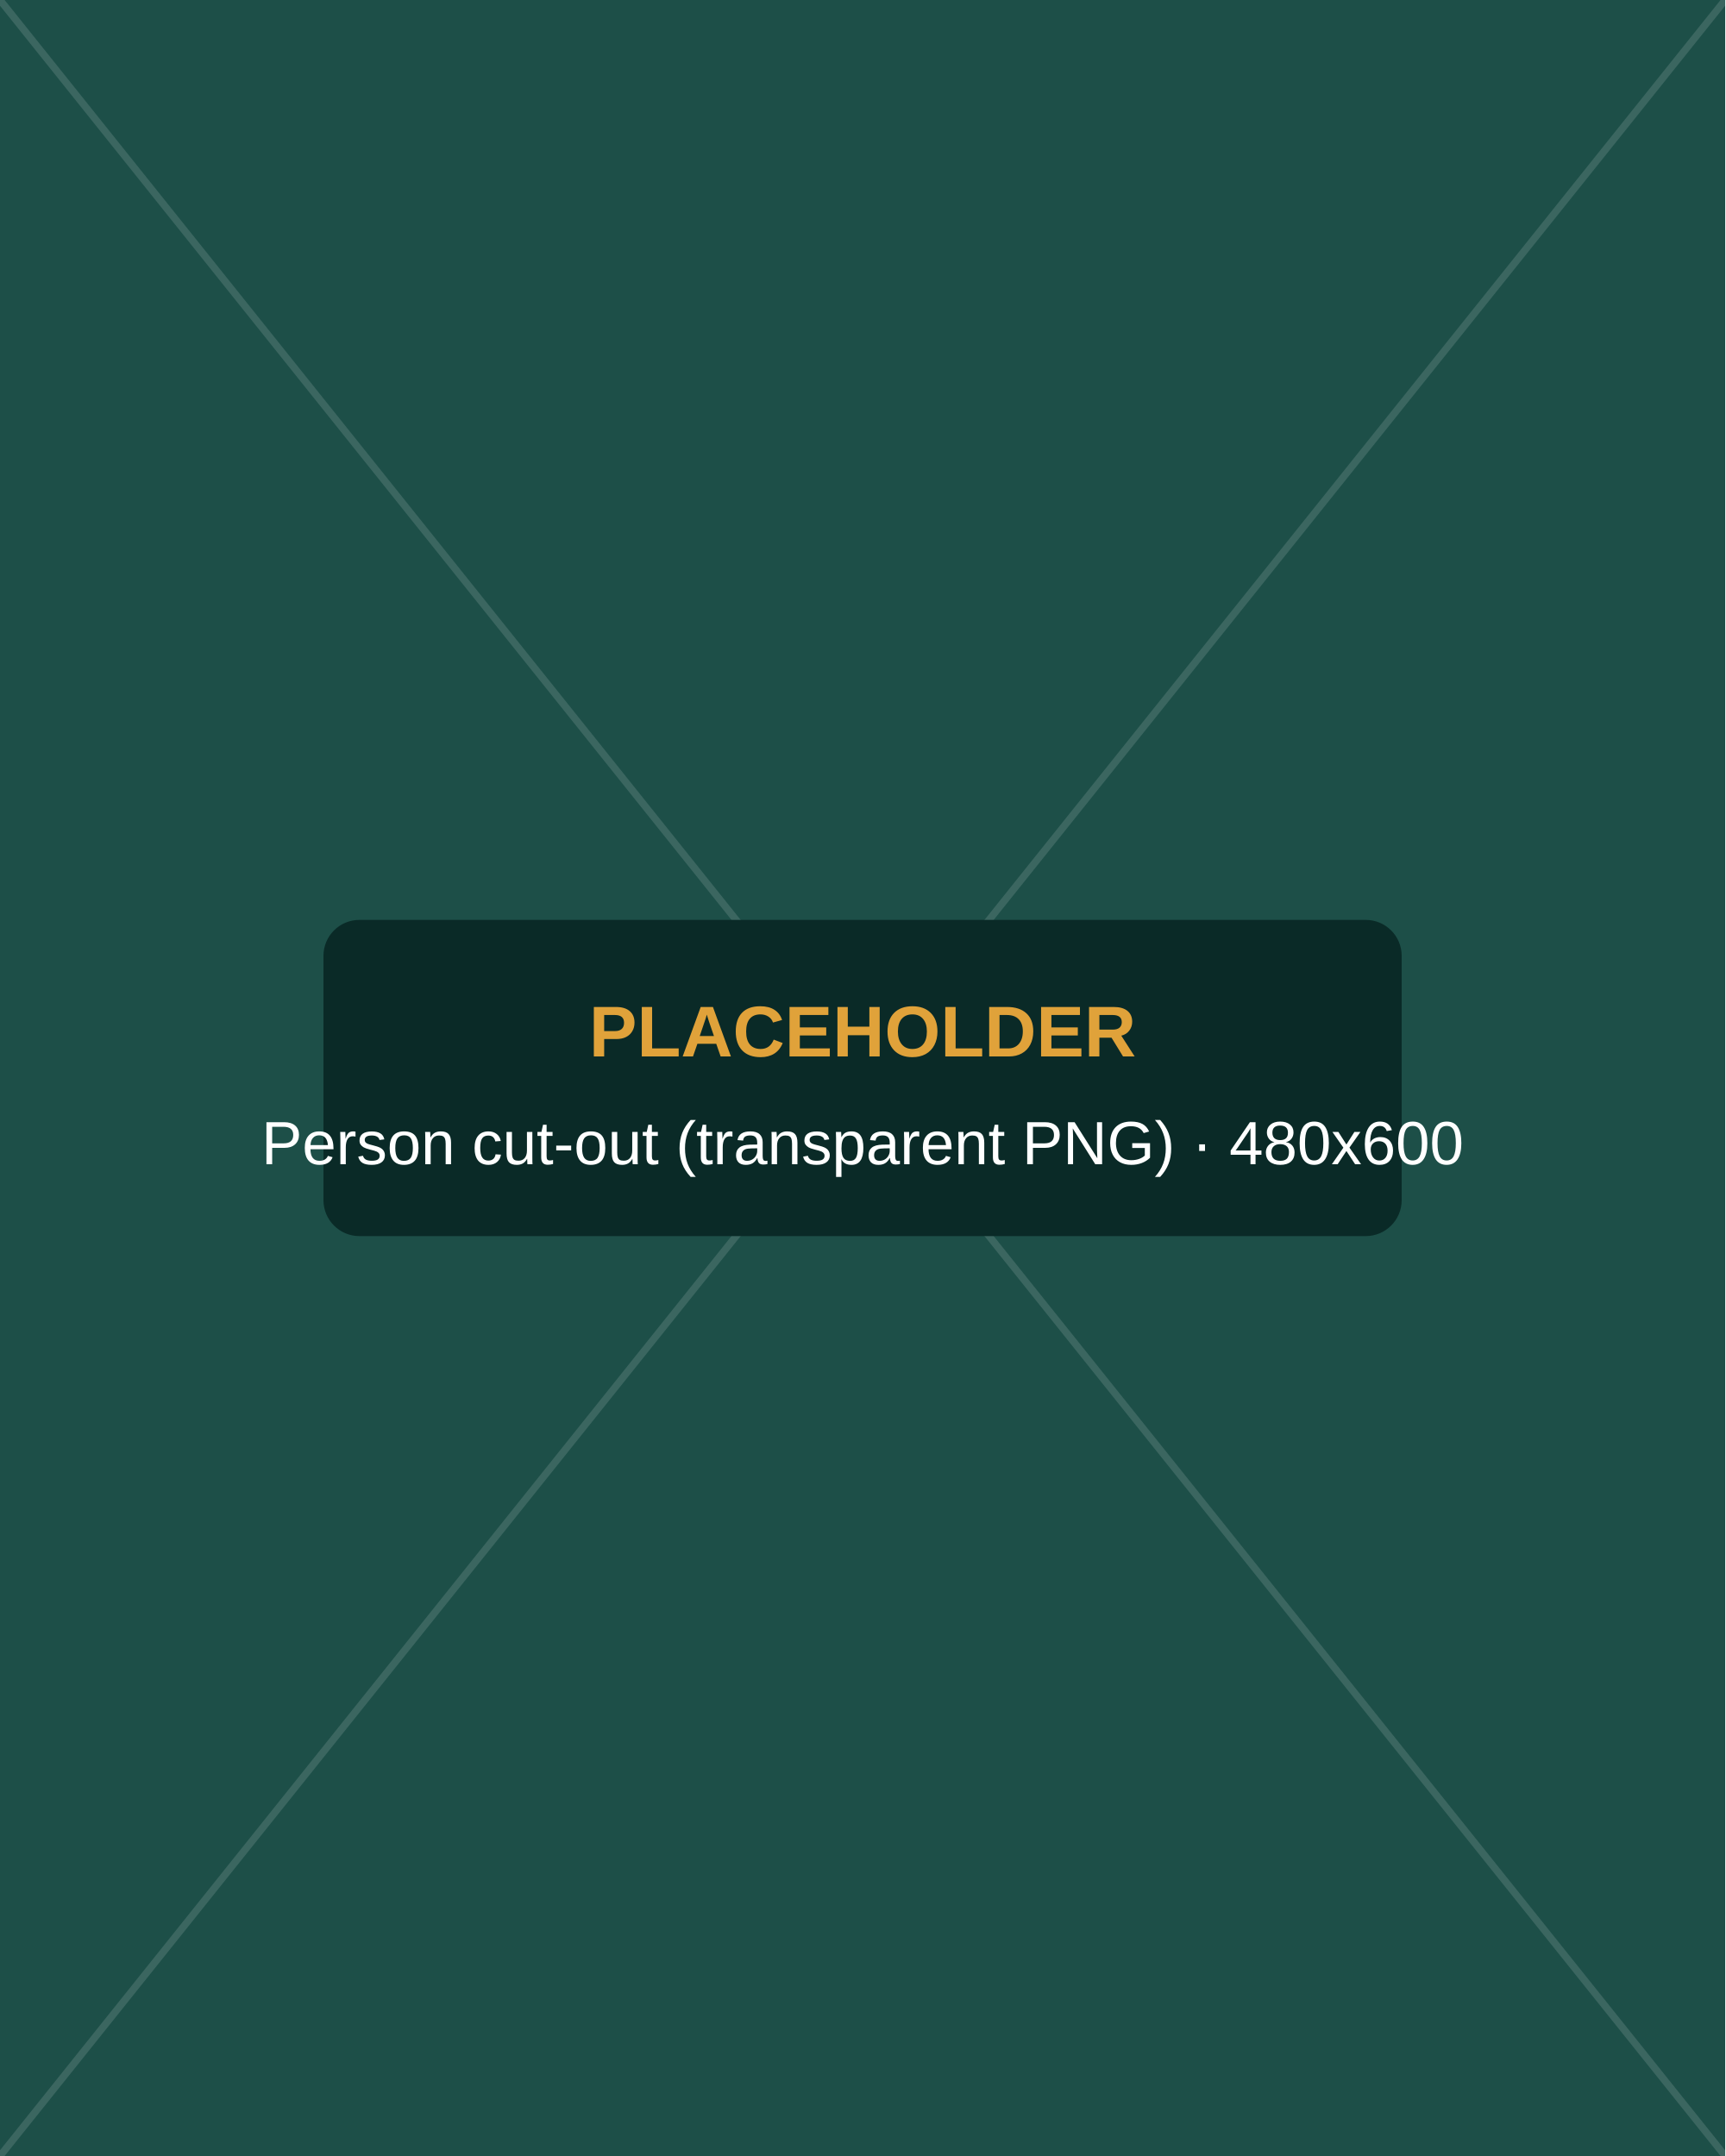
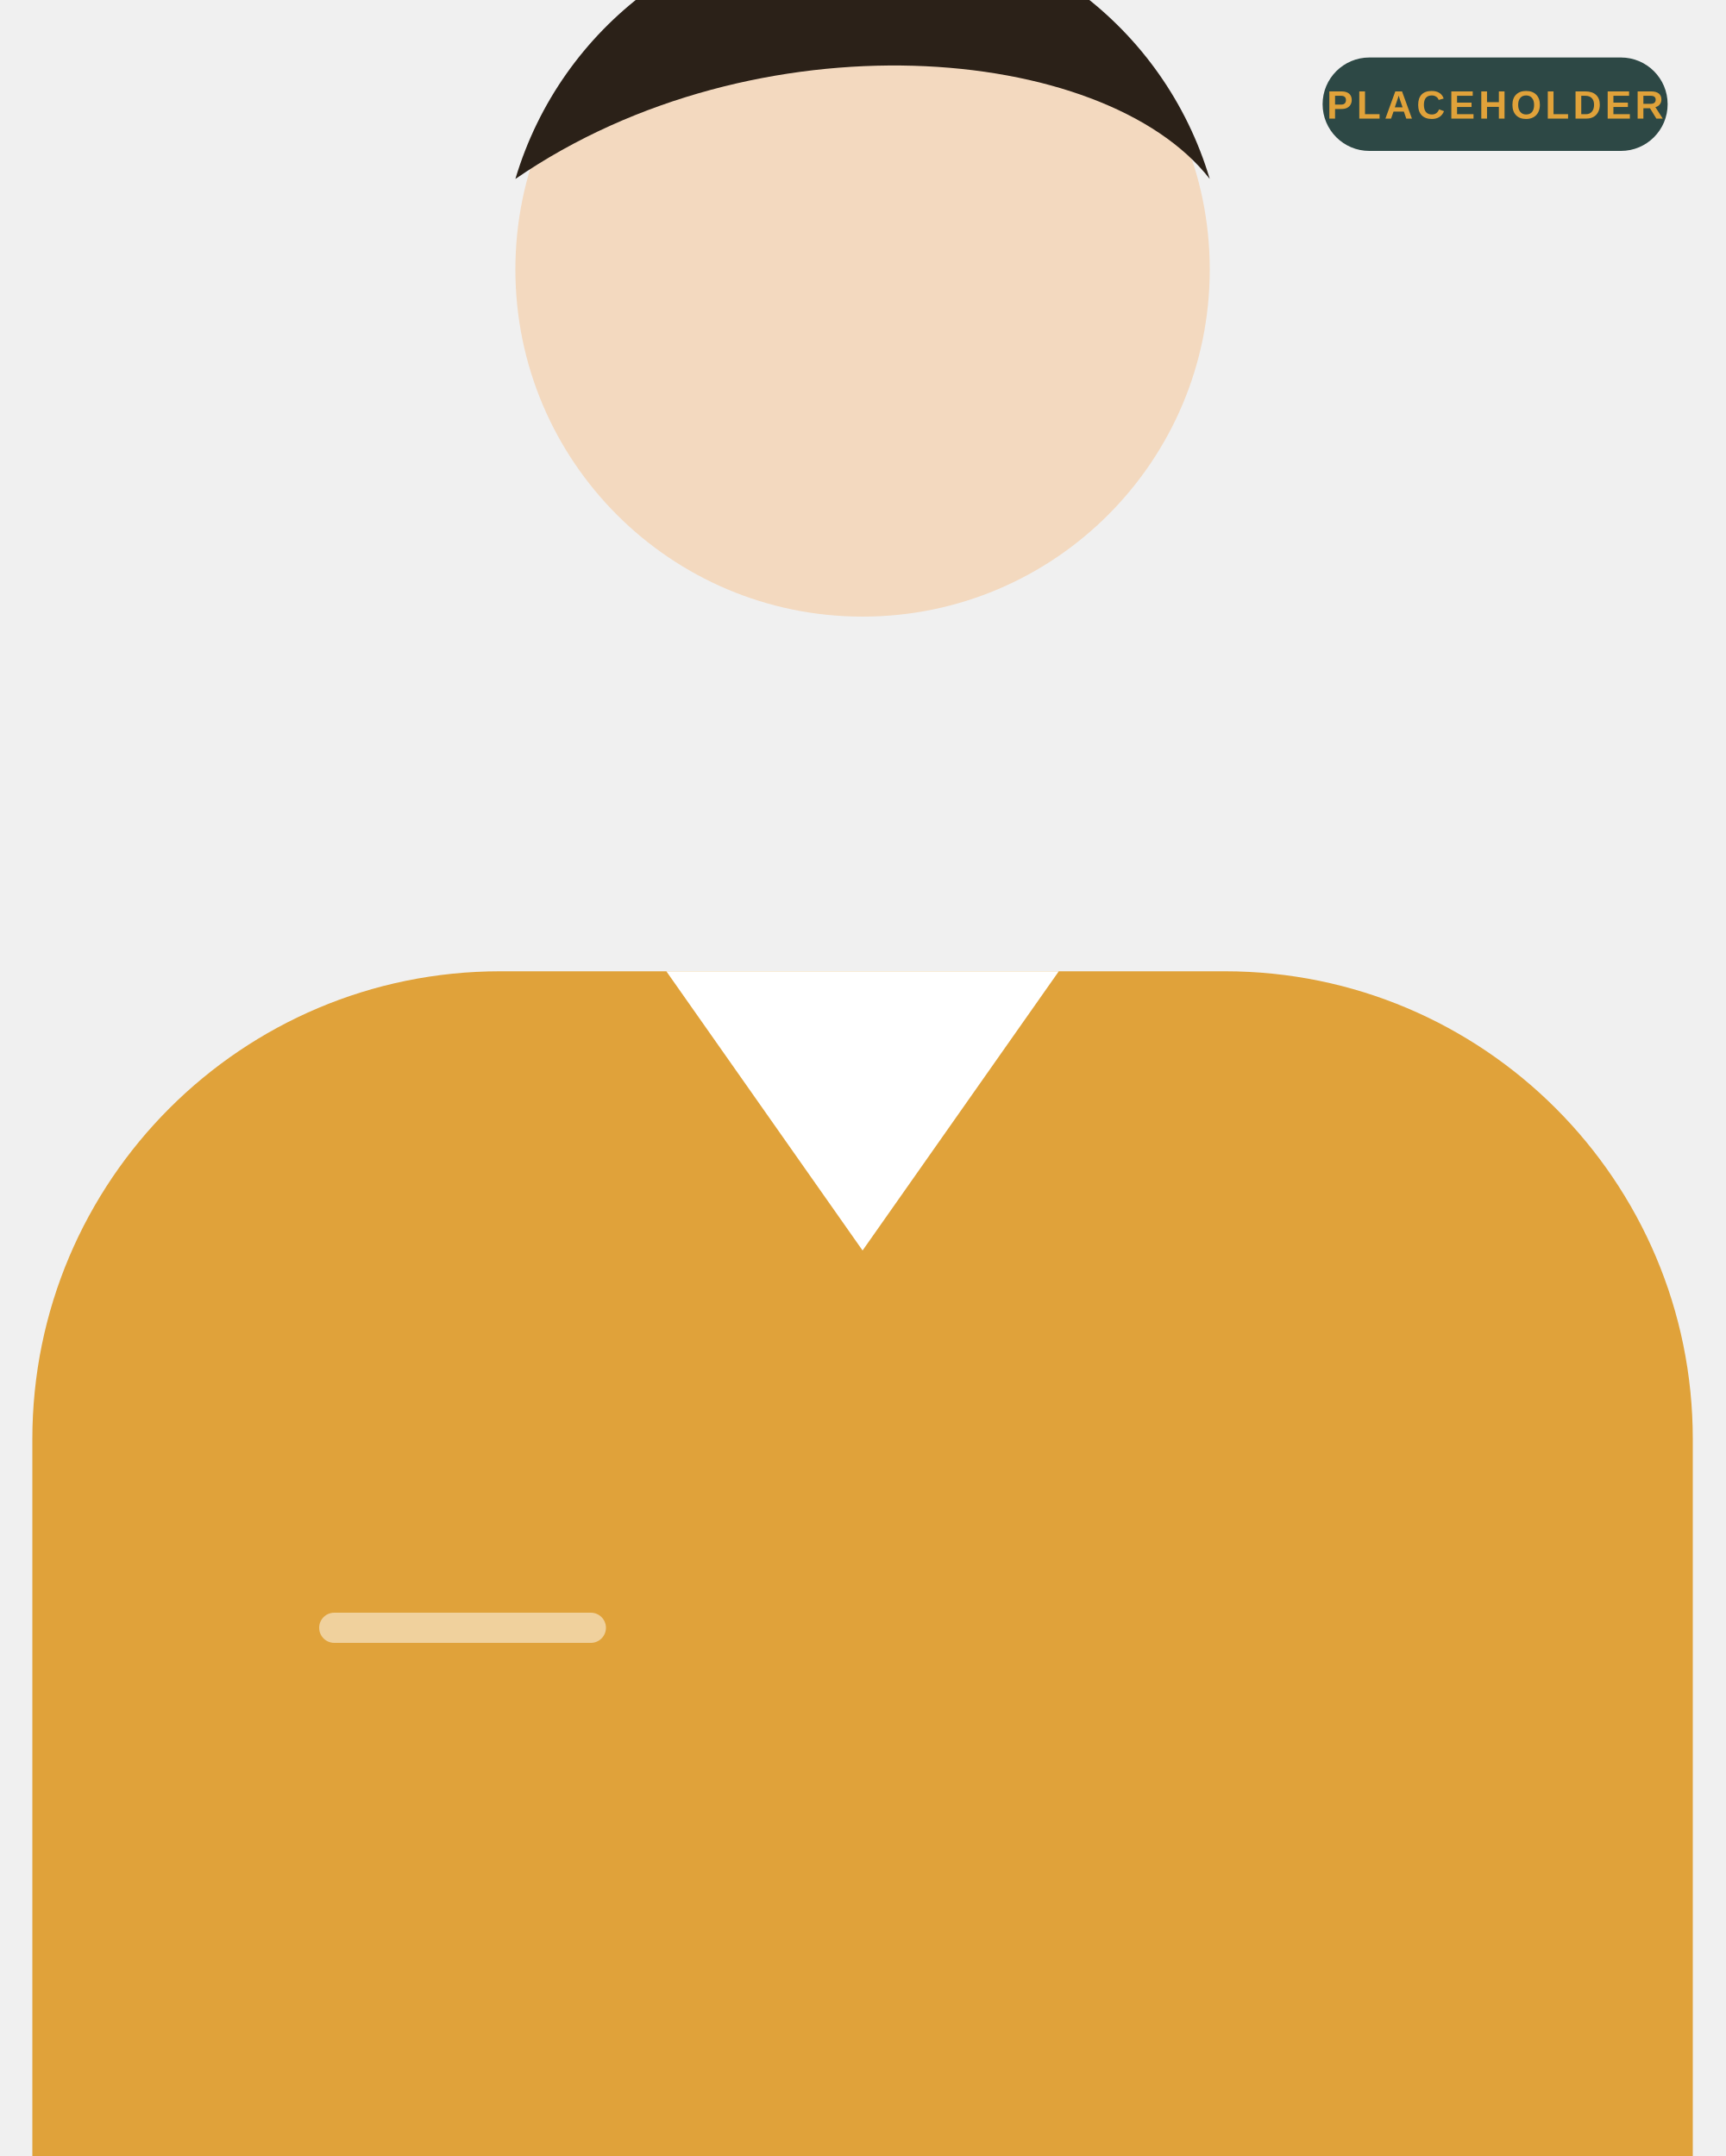
<svg xmlns="http://www.w3.org/2000/svg" width="480" height="600" viewBox="0 0 480 600">
-   <rect width="100%" height="100%" fill="#1d4f48" />
-   <path d="M0 0L480 600M480 0L0 600" stroke="#ffffff22" stroke-width="2" />
-   <rect x="90" y="256" width="300" height="88" rx="10" fill="#0a2a27" />
-   <text x="50%" y="294" fill="#e0a23a" font-family="Arial,sans-serif" font-size="20" font-weight="700" text-anchor="middle">PLACEHOLDER</text>
-   <text x="50%" y="324" fill="#fff" font-family="Arial,sans-serif" font-size="17" text-anchor="middle">Person cut-out (transparent PNG) · 480x600</text>
+   <g transform="translate(240 600) scale(2.1)">
+     <circle cx="0" cy="-250" r="46" fill="#f3d9bf" />
+     <path d="M-46 -262a48 48 0 0 1 92 0c-14-18-60-22-92 0Z" fill="#2b2118" />
+     <path d="M-110 0v-95a62 62 0 0 1 62-62h96a62 62 0 0 1 62 62V0Z" fill="#e0a23a" />
+     <path d="M-26 -157 0 -120l26-37" fill="#fff" />
+     <path d="M-70 -70h34" stroke="#fff" stroke-opacity=".5" stroke-width="4" stroke-linecap="round" />
+   </g>
+   <g transform="translate(464 16)">
+     <rect x="-96" y="0" width="96" height="26" rx="13" fill="#0a2a27" opacity=".85" />
+     <text x="-48" y="17" fill="#e0a23a" font-family="Arial,sans-serif" font-size="11" font-weight="700" text-anchor="middle" letter-spacing="1">PLACEHOLDER</text>
+   </g>
</svg>
